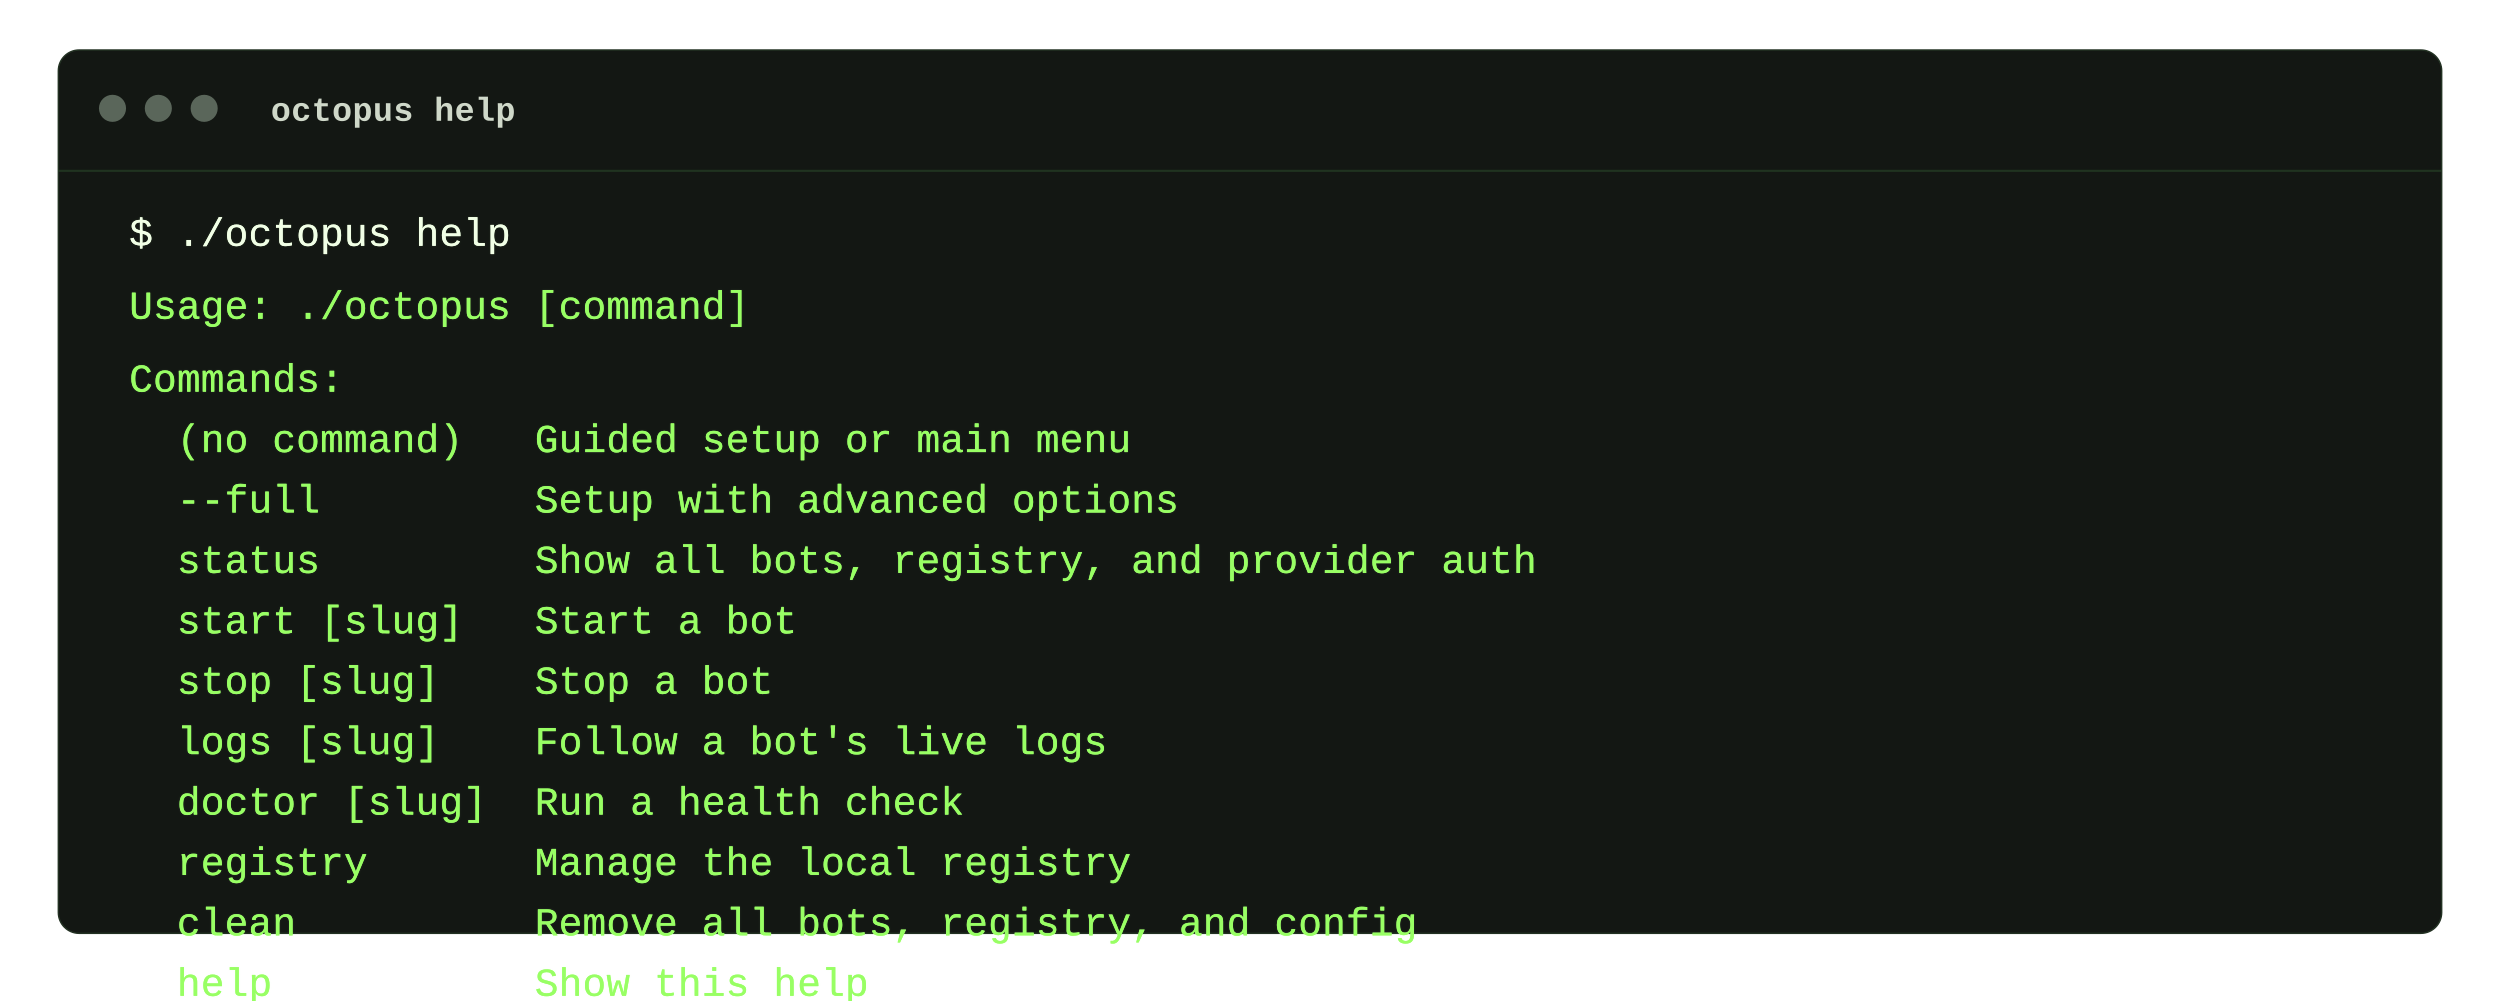
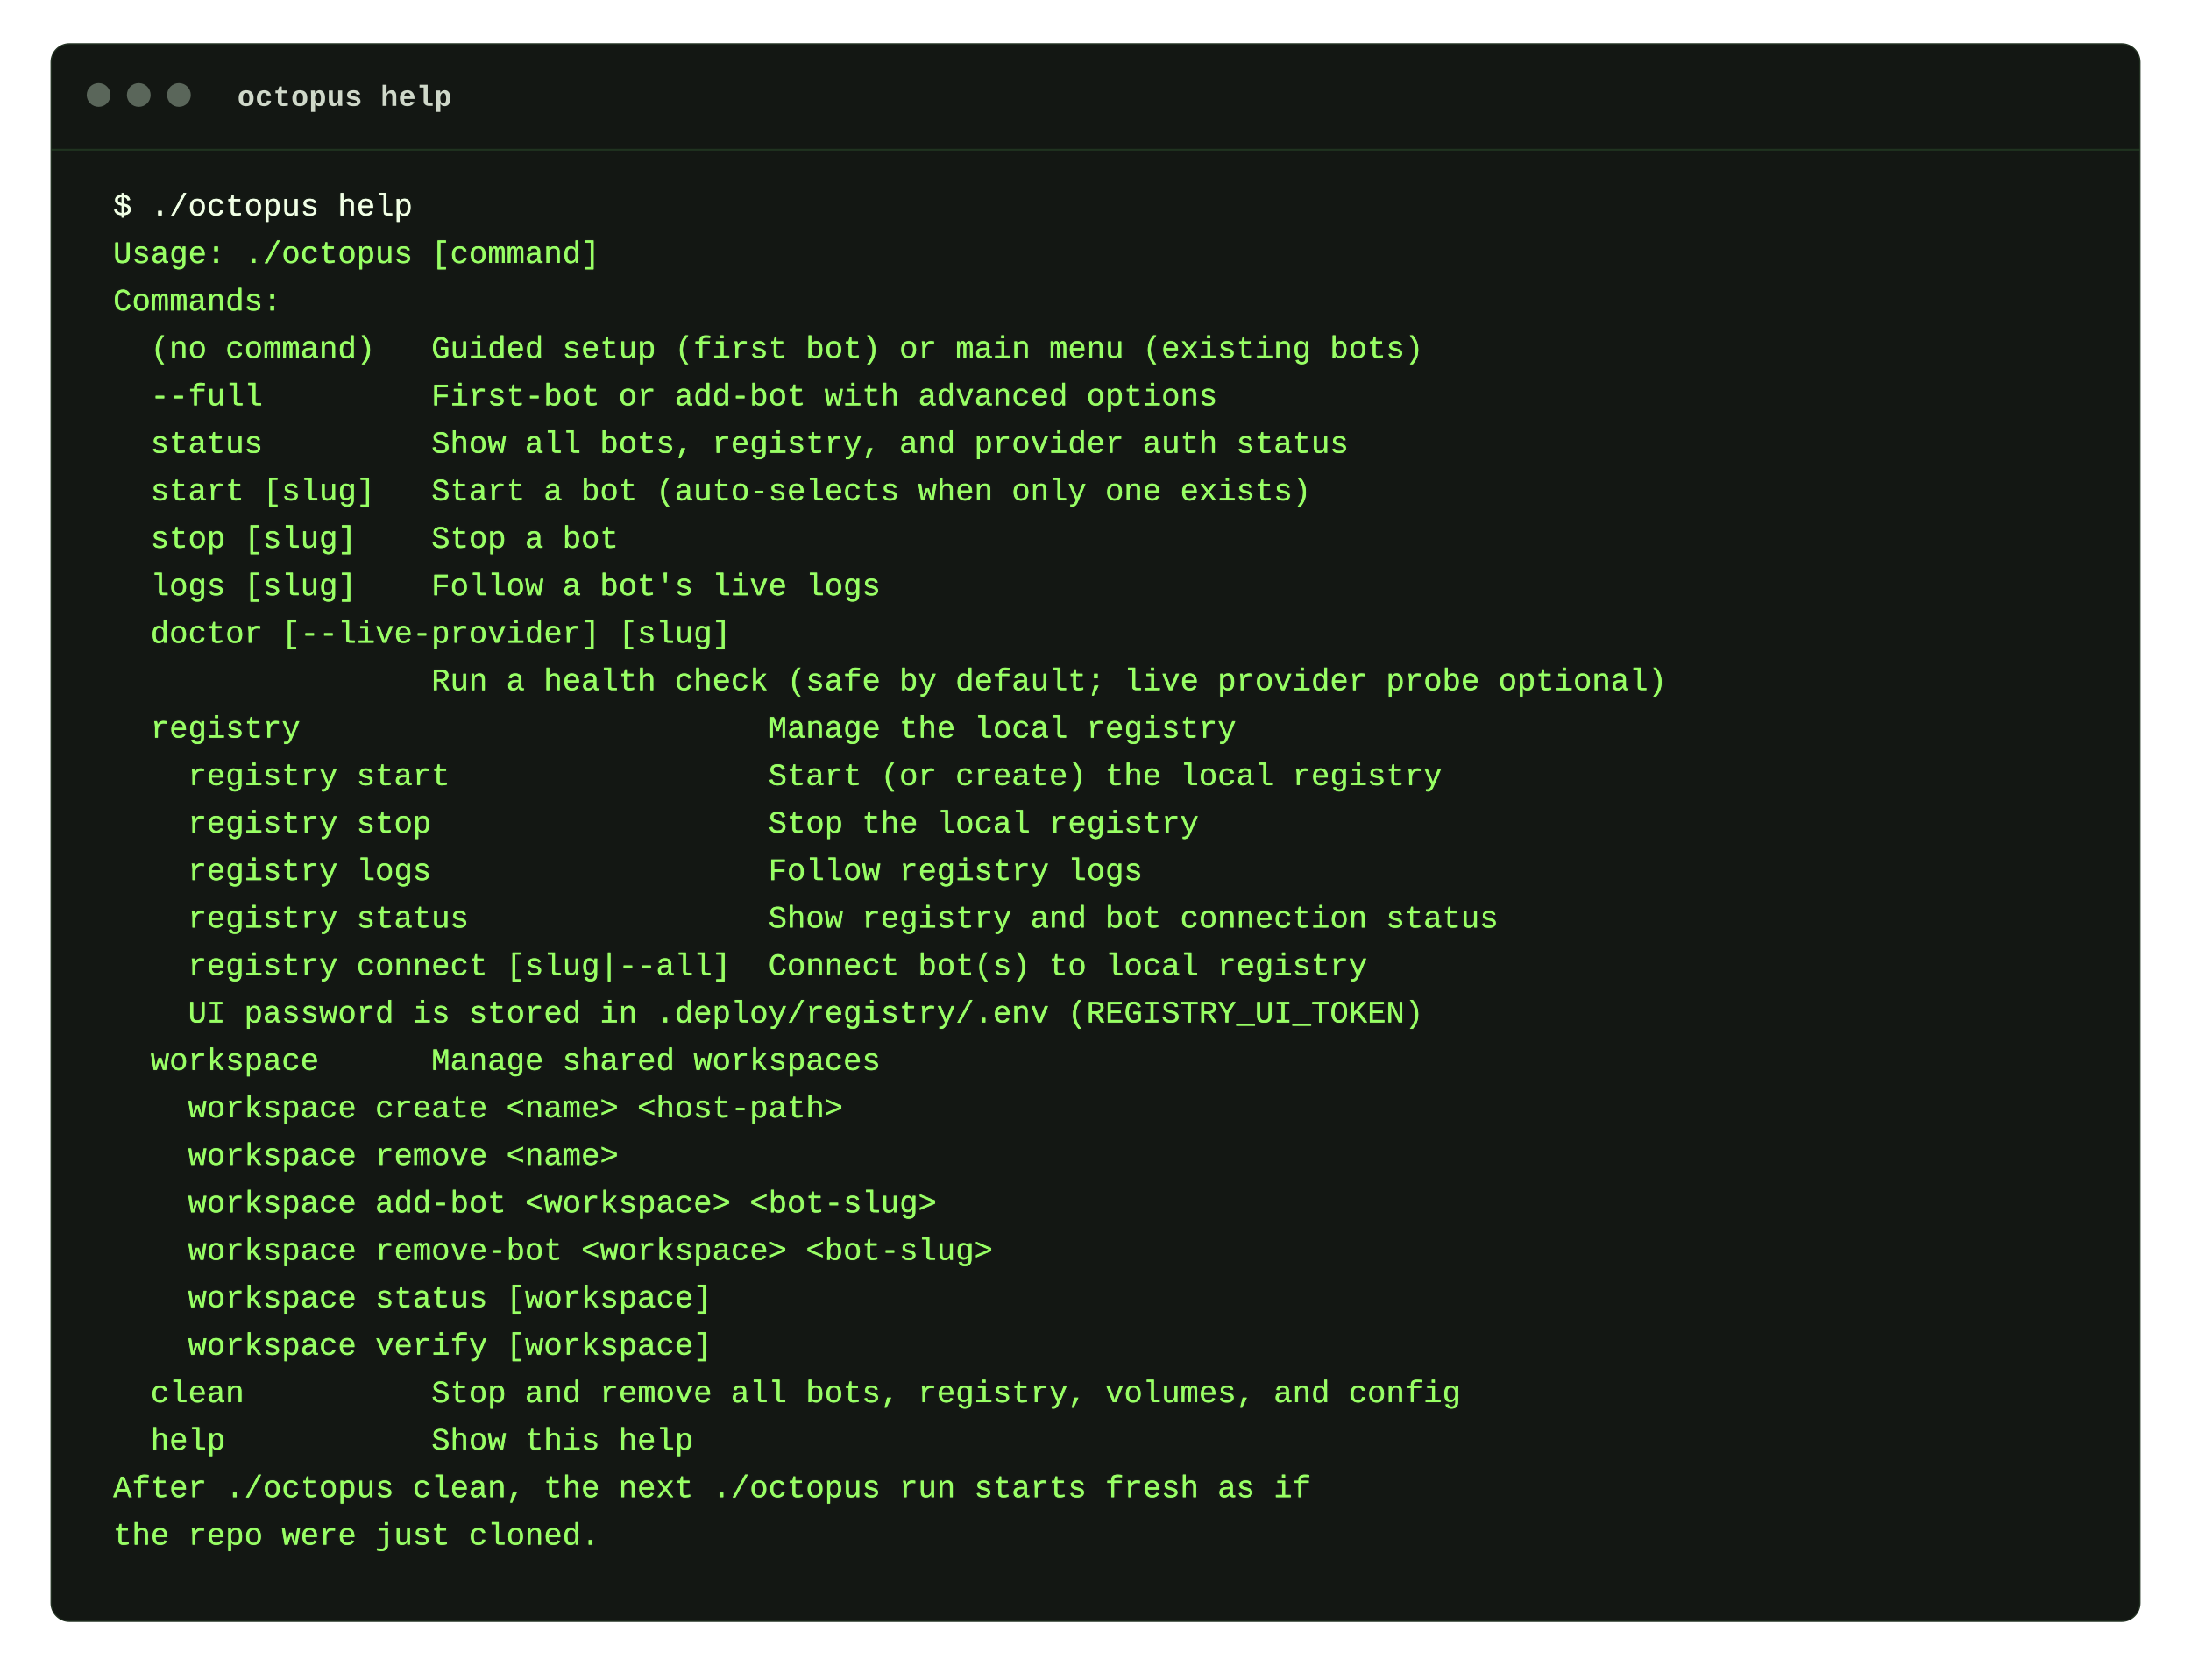
- <svg xmlns="http://www.w3.org/2000/svg" width="1200" height="480" viewBox="0 0 1200 480" role="img" aria-labelledby="title desc">
+ <svg xmlns="http://www.w3.org/2000/svg" width="1200" height="920" viewBox="0 0 1200 920" role="img" aria-labelledby="title desc">
  <style>
    .panel { fill: #131713; stroke: #223122; stroke-width: 0.7; }
    .rule { stroke: #274227; stroke-width: 1; opacity: 0.65; }
    .dot { fill: #5a665a; }
    .label { fill: #cfd8c9; font: 600 16px "IBM Plex Mono", "SFMono-Regular", Menlo, Monaco, Consolas, "Liberation Mono", monospace; letter-spacing: 0.2px; }
-     .line { fill: #98ff64; font: 19px "IBM Plex Mono", "SFMono-Regular", Menlo, Monaco, Consolas, "Liberation Mono", monospace; letter-spacing: 0.05px; }
+     .line { fill: #98ff64; font: 17px "IBM Plex Mono", "SFMono-Regular", Menlo, Monaco, Consolas, "Liberation Mono", monospace; letter-spacing: 0.05px; }
    .glow-copy { opacity: 0.42; filter: url(#crt-glow); }
    .prompt { fill: #f1ffe6; }
  </style>
  <defs>
    <filter id="crt-glow" x="-20%" y="-20%" width="140%" height="140%">
      <feGaussianBlur stdDeviation="0.6" result="blur" />
      <feColorMatrix in="blur" type="matrix" values="0 0 0 0 0.55 0 0 0 0 1 0 0 0 0 0.35 0 0 0 0.45 0" result="glow" />
      <feMerge>
        <feMergeNode in="glow" />
      </feMerge>
    </filter>
  </defs>
  <g transform="translate(28 24)">
-     <rect class="panel" x="0" y="0" width="1144" height="424" rx="10" />
+     <rect class="panel" x="0" y="0" width="1144" height="864" rx="10" />
    <circle class="dot" cx="26" cy="28" r="6.5" />
    <circle class="dot" cx="48" cy="28" r="6.5" />
    <circle class="dot" cx="70" cy="28" r="6.5" />
    <text class="label" x="102" y="34">octopus help</text>
    <line class="rule" x1="0" y1="58" x2="1144" y2="58" />
    <g id="copy-help">
      <text class="line" xml:space="preserve">
        <tspan class="prompt" x="34" y="94">$ ./octopus help</tspan>
-         <tspan x="34" dy="35">Usage: ./octopus [command]</tspan>
-         <tspan x="34" dy="35">Commands:</tspan>
-         <tspan x="34" dy="29">  (no command)   Guided setup or main menu</tspan>
-         <tspan x="34" dy="29">  --full         Setup with advanced options</tspan>
-         <tspan x="34" dy="29">  status         Show all bots, registry, and provider auth</tspan>
-         <tspan x="34" dy="29">  start [slug]   Start a bot</tspan>
-         <tspan x="34" dy="29">  stop [slug]    Stop a bot</tspan>
-         <tspan x="34" dy="29">  logs [slug]    Follow a bot's live logs</tspan>
-         <tspan x="34" dy="29">  doctor [slug]  Run a health check</tspan>
-         <tspan x="34" dy="29">  registry       Manage the local registry</tspan>
-         <tspan x="34" dy="29">  clean          Remove all bots, registry, and config</tspan>
-         <tspan x="34" dy="29">  help           Show this help</tspan>
+         <tspan x="34" dy="26">Usage: ./octopus [command]</tspan>
+         <tspan x="34" dy="26" />
+         <tspan x="34" dy="26">Commands:</tspan>
+         <tspan x="34" dy="26">  (no command)   Guided setup (first bot) or main menu (existing bots)</tspan>
+         <tspan x="34" dy="26">  --full         First-bot or add-bot with advanced options</tspan>
+         <tspan x="34" dy="26">  status         Show all bots, registry, and provider auth status</tspan>
+         <tspan x="34" dy="26">  start [slug]   Start a bot (auto-selects when only one exists)</tspan>
+         <tspan x="34" dy="26">  stop [slug]    Stop a bot</tspan>
+         <tspan x="34" dy="26">  logs [slug]    Follow a bot's live logs</tspan>
+         <tspan x="34" dy="26">  doctor [--live-provider] [slug]</tspan>
+         <tspan x="34" dy="26">                 Run a health check (safe by default; live provider probe optional)</tspan>
+         <tspan x="34" dy="26">  registry                         Manage the local registry</tspan>
+         <tspan x="34" dy="26">    registry start                 Start (or create) the local registry</tspan>
+         <tspan x="34" dy="26">    registry stop                  Stop the local registry</tspan>
+         <tspan x="34" dy="26">    registry logs                  Follow registry logs</tspan>
+         <tspan x="34" dy="26">    registry status                Show registry and bot connection status</tspan>
+         <tspan x="34" dy="26">    registry connect [slug|--all]  Connect bot(s) to local registry</tspan>
+         <tspan x="34" dy="26">    UI password is stored in .deploy/registry/.env (REGISTRY_UI_TOKEN)</tspan>
+         <tspan x="34" dy="26">  workspace      Manage shared workspaces</tspan>
+         <tspan x="34" dy="26">    workspace create &lt;name&gt; &lt;host-path&gt;</tspan>
+         <tspan x="34" dy="26">    workspace remove &lt;name&gt;</tspan>
+         <tspan x="34" dy="26">    workspace add-bot &lt;workspace&gt; &lt;bot-slug&gt;</tspan>
+         <tspan x="34" dy="26">    workspace remove-bot &lt;workspace&gt; &lt;bot-slug&gt;</tspan>
+         <tspan x="34" dy="26">    workspace status [workspace]</tspan>
+         <tspan x="34" dy="26">    workspace verify [workspace]</tspan>
+         <tspan x="34" dy="26">  clean          Stop and remove all bots, registry, volumes, and config</tspan>
+         <tspan x="34" dy="26">  help           Show this help</tspan>
+         <tspan x="34" dy="26" />
+         <tspan x="34" dy="26">After ./octopus clean, the next ./octopus run starts fresh as if</tspan>
+         <tspan x="34" dy="26">the repo were just cloned.</tspan>
      </text>
    </g>
    <use href="#copy-help" class="glow-copy" />
    <use href="#copy-help" />
  </g>
</svg>
